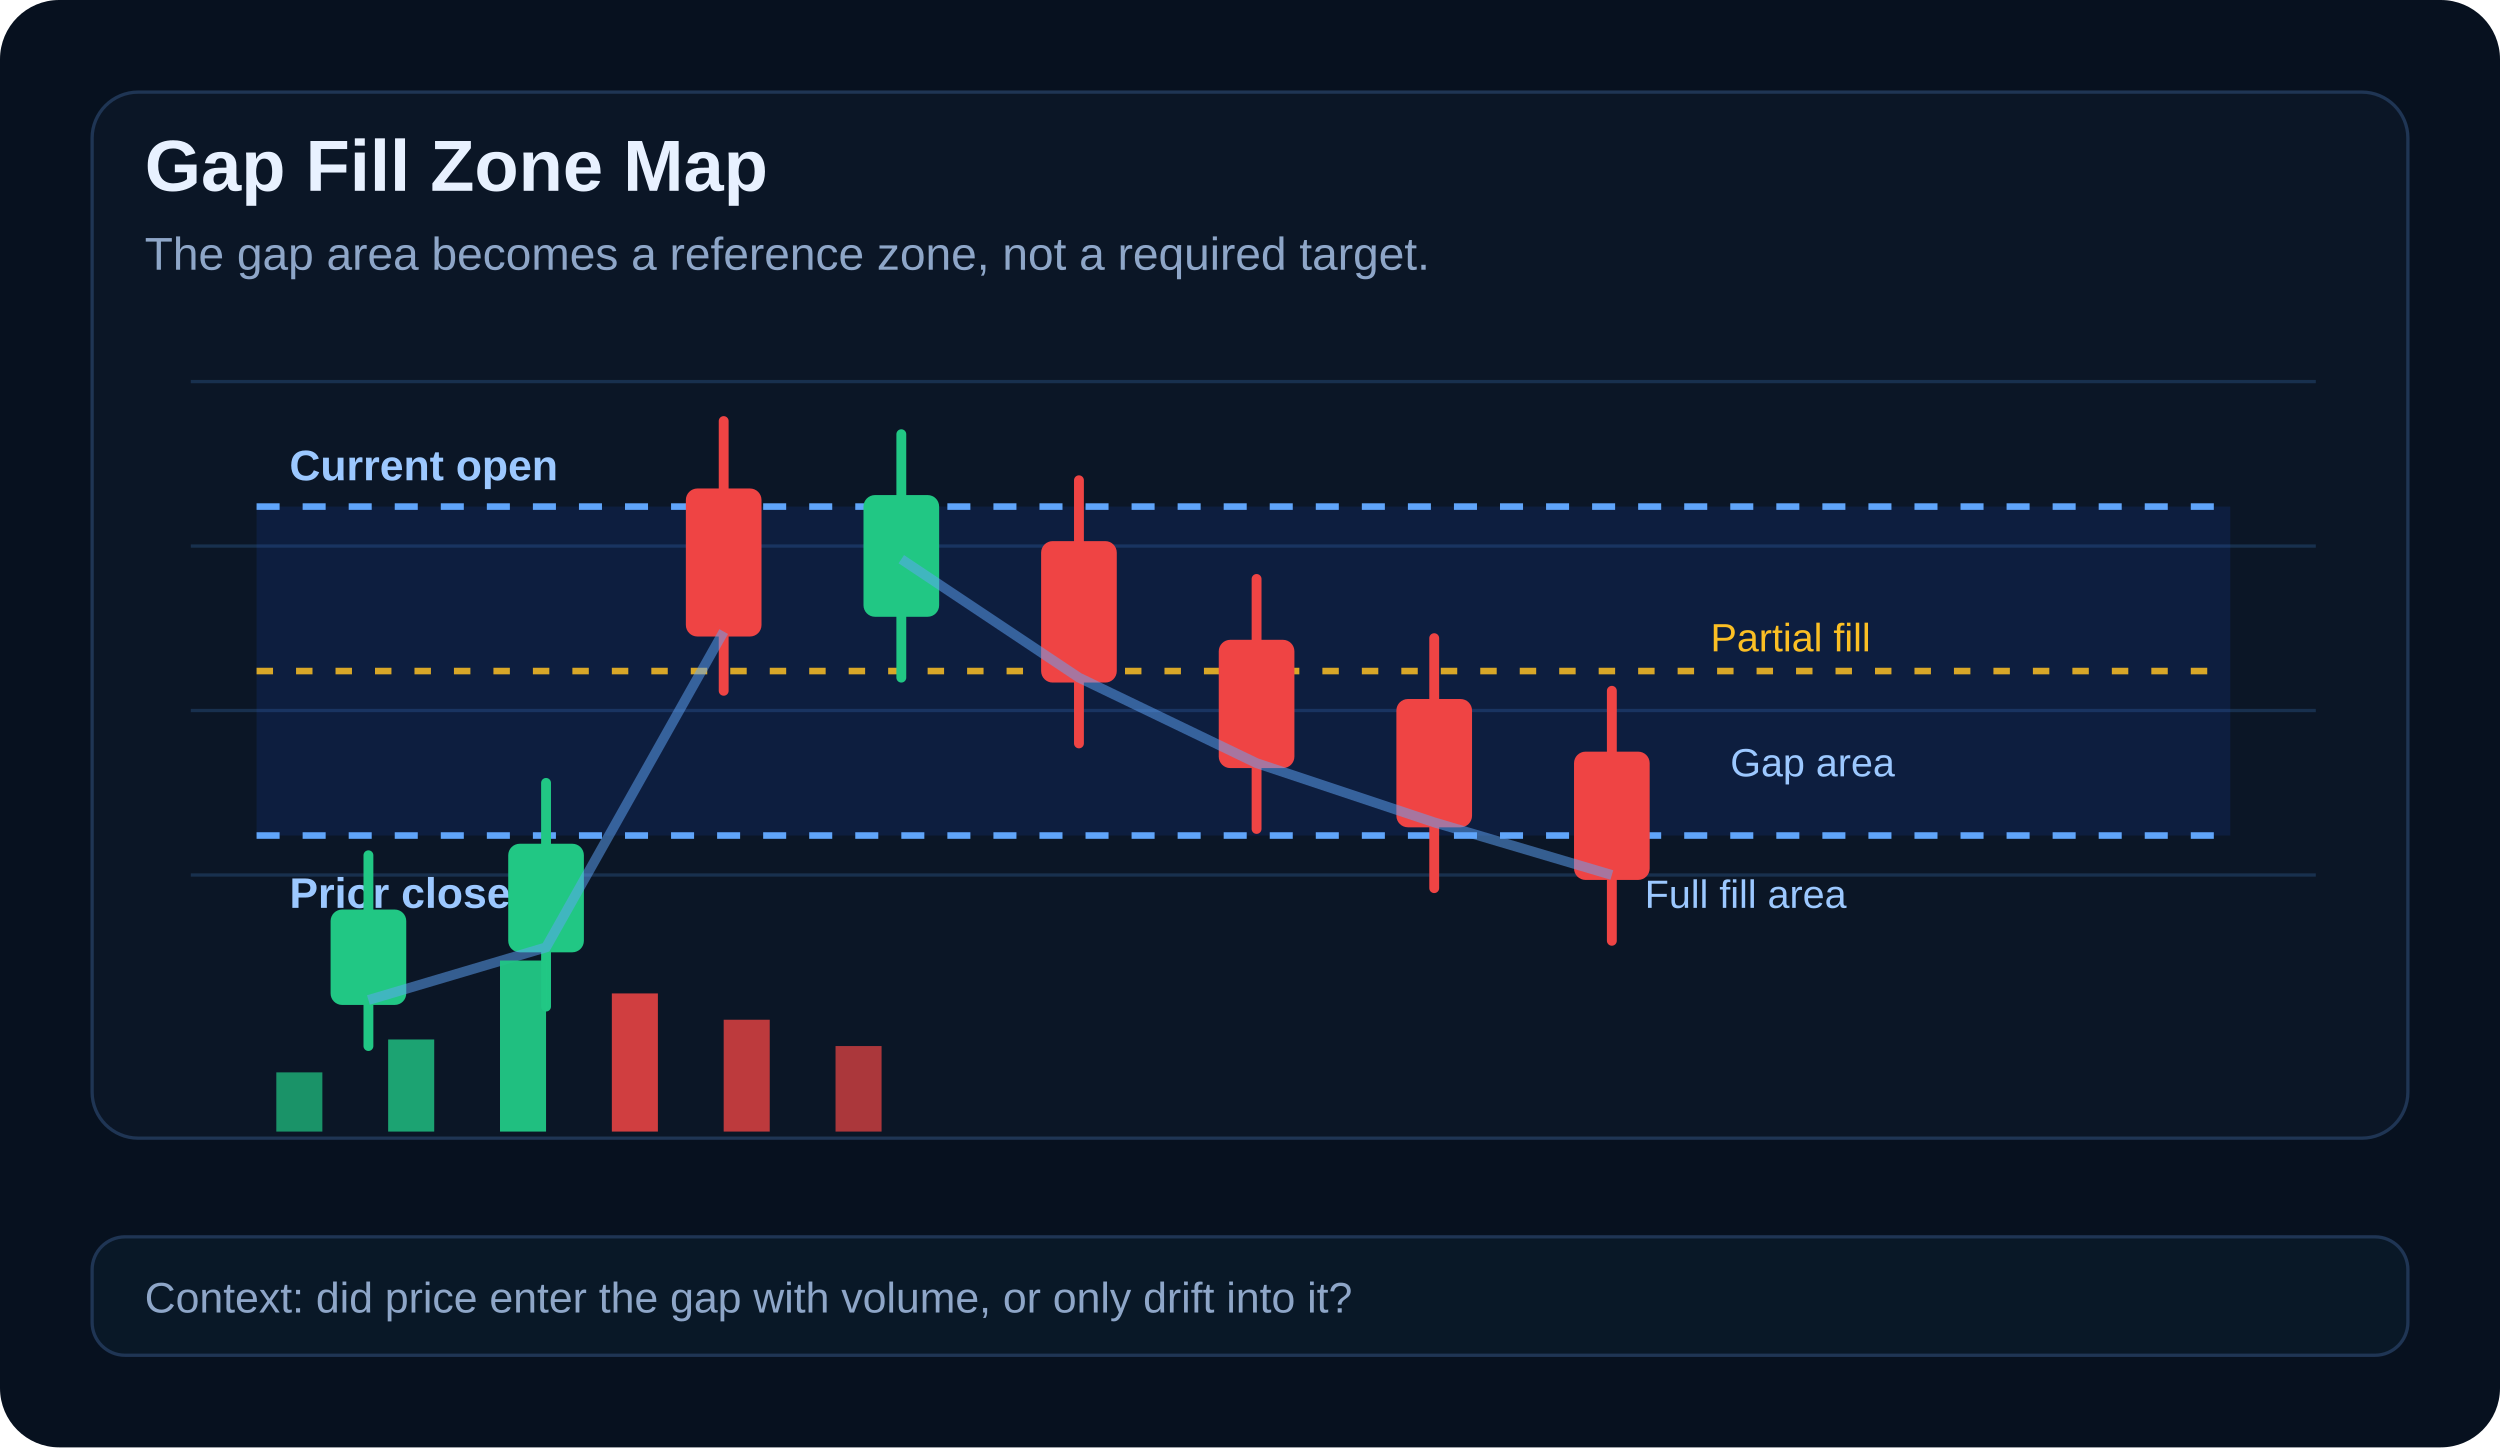
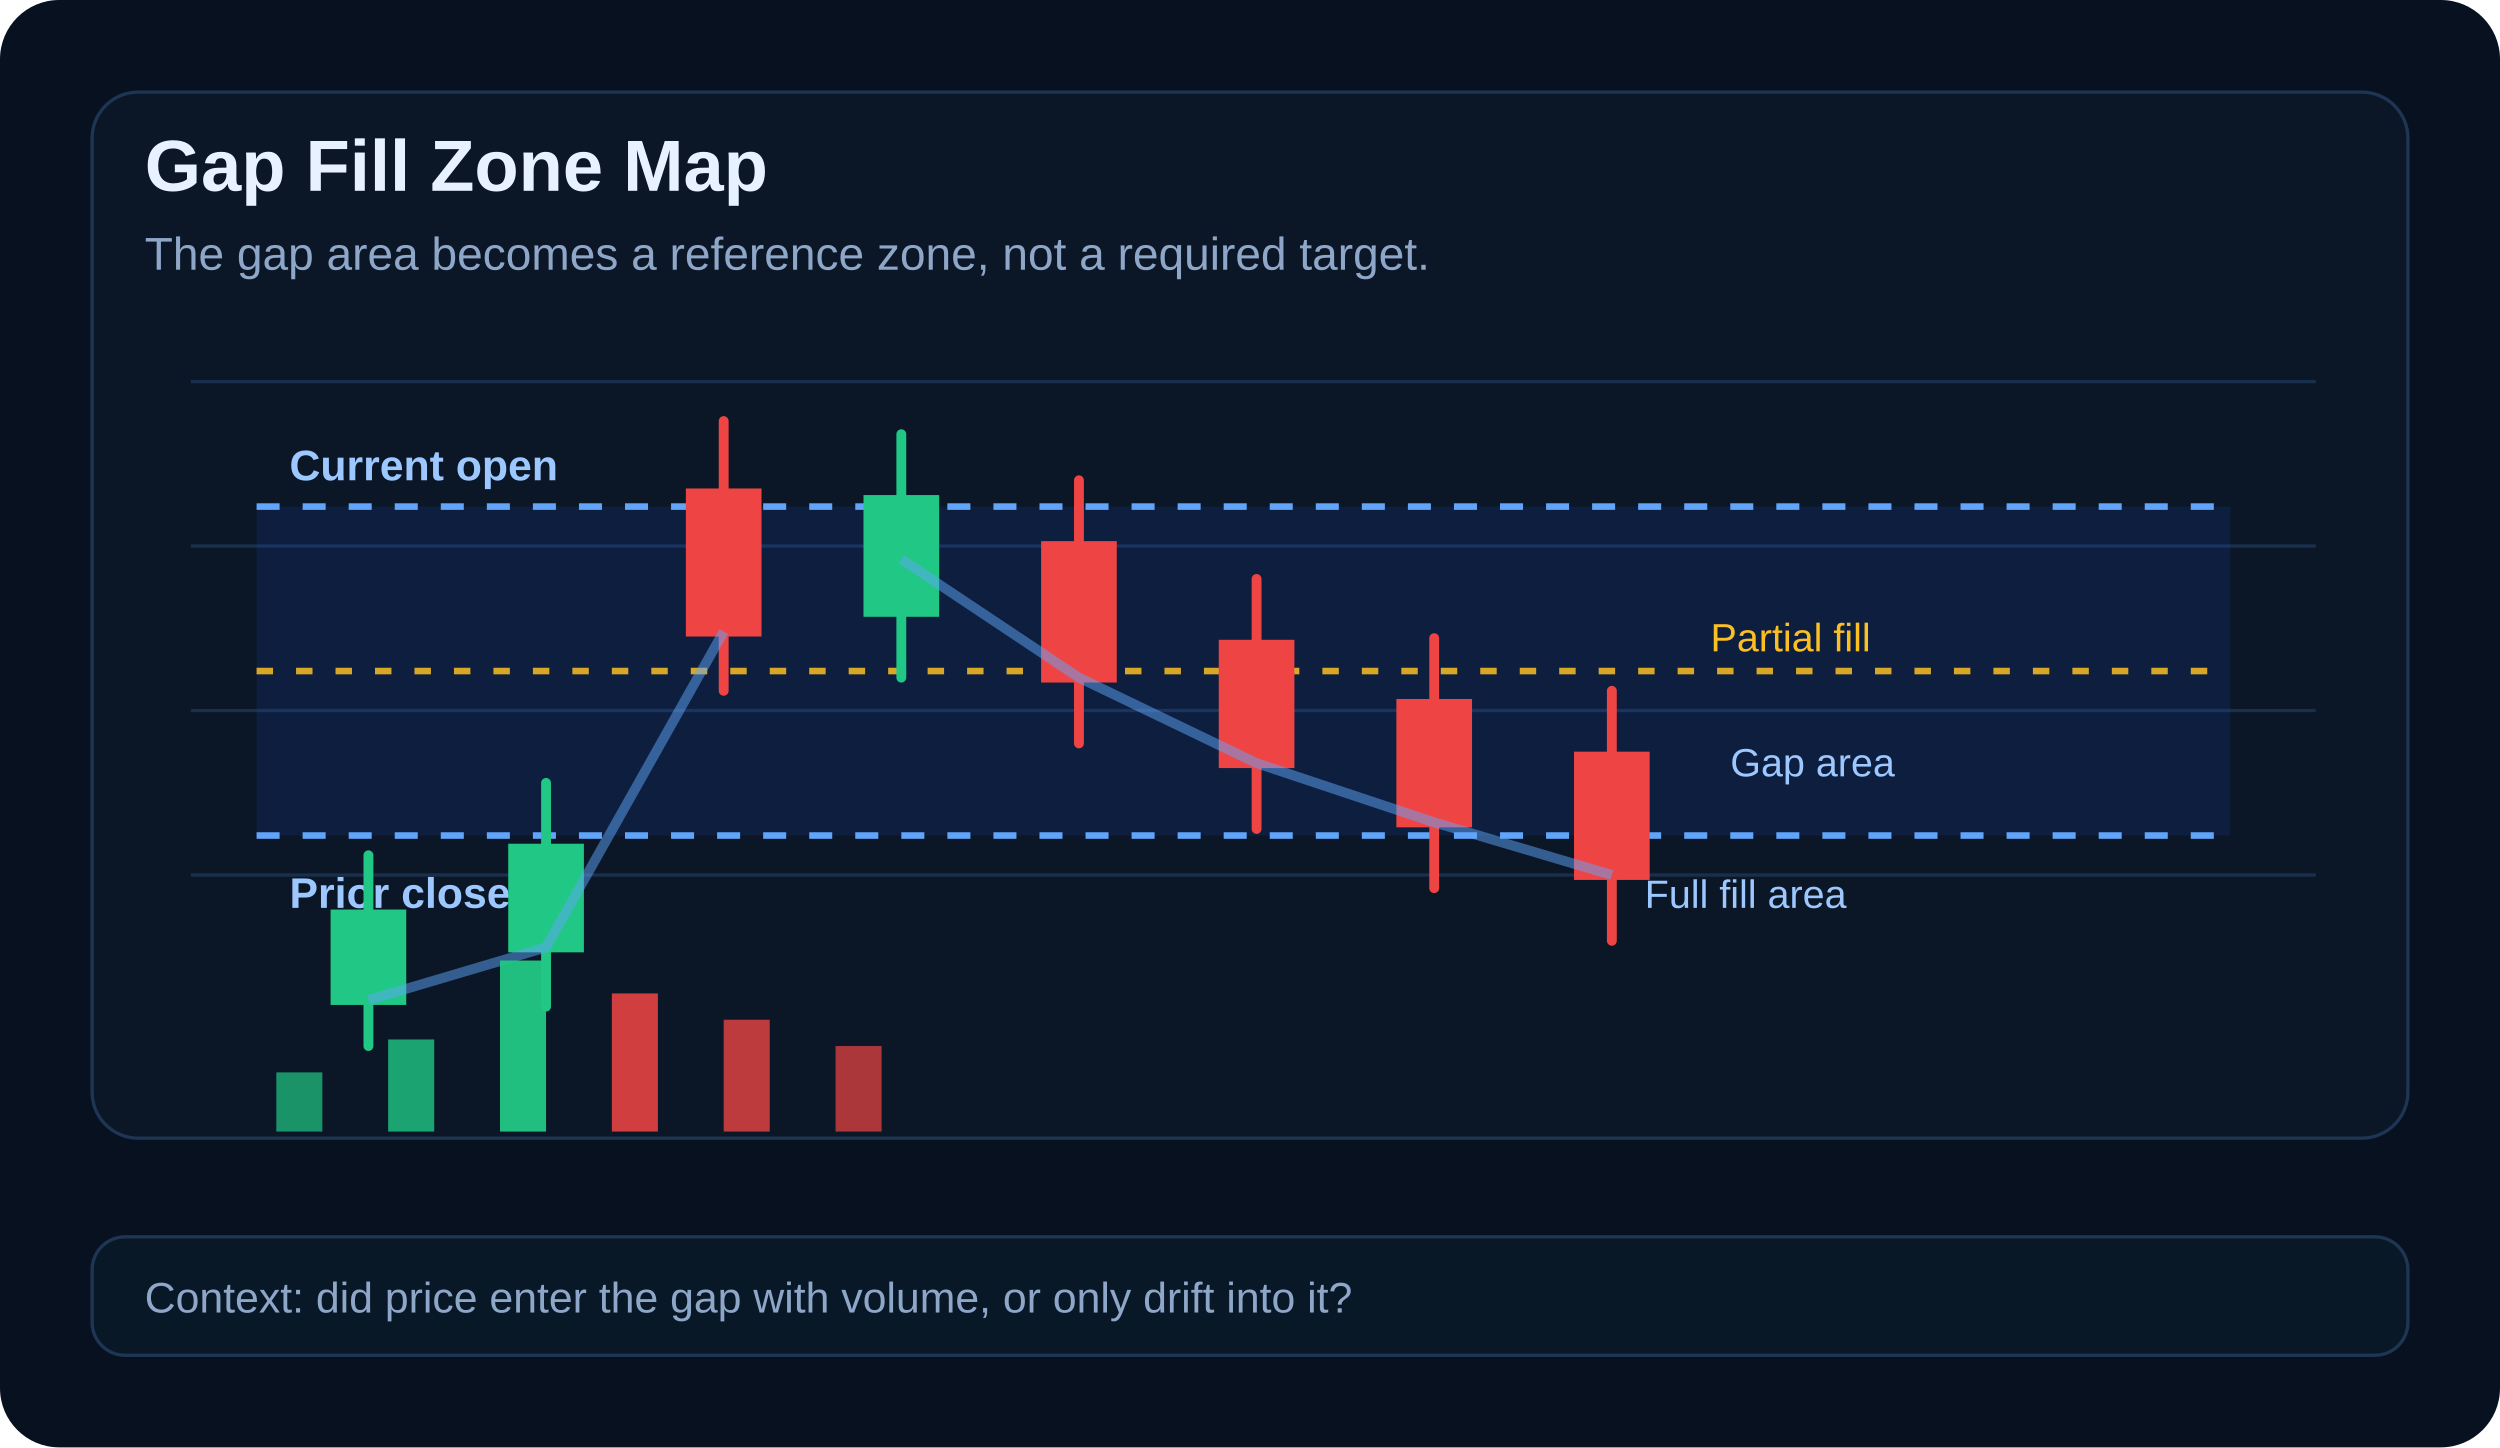
<svg xmlns="http://www.w3.org/2000/svg" viewBox="0 0 760 440" role="img" aria-labelledby="title desc">
  <rect width="760" height="440" rx="18" fill="#07111f" />
  <rect x="28" y="28" width="704" height="318" rx="14" fill="#0b1626" stroke="#1f3554" />
  <text x="44" y="58" fill="#e8f1ff" font-family="Arial, sans-serif" font-size="22" font-weight="700">Gap Fill Zone Map</text>
  <text x="44" y="82" fill="#8ea6c8" font-family="Arial, sans-serif" font-size="14">The gap area becomes a reference zone, not a required target.</text>
  <g stroke="#18304e" stroke-width="1">
    <line x1="58" y1="116" x2="704" y2="116" />
    <line x1="58" y1="166" x2="704" y2="166" />
    <line x1="58" y1="216" x2="704" y2="216" />
    <line x1="58" y1="266" x2="704" y2="266" />
  </g>
  <rect x="78" y="154" width="600" height="100" fill="#1d4ed8" opacity=".14" />
  <line x1="78" y1="154" x2="678" y2="154" stroke="#60a5fa" stroke-width="2" stroke-dasharray="7 7" />
  <line x1="78" y1="254" x2="678" y2="254" stroke="#60a5fa" stroke-width="2" stroke-dasharray="7 7" />
  <line x1="78" y1="204" x2="678" y2="204" stroke="#fbbf24" stroke-width="2" stroke-dasharray="5 7" opacity=".85" />
  <text x="88" y="146" fill="#9cc8ff" font-family="Arial, sans-serif" font-size="13" font-weight="700">Current open</text>
  <text x="88" y="276" fill="#9cc8ff" font-family="Arial, sans-serif" font-size="13" font-weight="700">Prior close</text>
  <text x="520" y="198" fill="#fbbf24" font-family="Arial, sans-serif" font-size="12">Partial fill</text>
  <text x="526" y="236" fill="#9cc8ff" font-family="Arial, sans-serif" font-size="12">Gap area</text>
  <text x="500" y="276" fill="#9cc8ff" font-family="Arial, sans-serif" font-size="12">Full fill area</text>
  <g stroke-linecap="round" stroke-width="3">
    <g stroke="#21c784" fill="#21c784">
      <line x1="112" y1="260" x2="112" y2="318" />
-       <rect x="102" y="278" width="20" height="26" rx="2" />
+       <rect x="102" y="278" width="20" height="26" />
      <line x1="166" y1="238" x2="166" y2="306" />
-       <rect x="156" y="258" width="20" height="30" rx="2" />
+       <rect x="156" y="258" width="20" height="30" />
      <line x1="274" y1="132" x2="274" y2="206" />
-       <rect x="264" y="152" width="20" height="34" rx="2" />
+       <rect x="264" y="152" width="20" height="34" />
    </g>
    <g stroke="#ef4444" fill="#ef4444">
      <line x1="220" y1="128" x2="220" y2="210" />
-       <rect x="210" y="150" width="20" height="42" rx="2" />
+       <rect x="210" y="150" width="20" height="42" />
      <line x1="328" y1="146" x2="328" y2="226" />
-       <rect x="318" y="166" width="20" height="40" rx="2" />
+       <rect x="318" y="166" width="20" height="40" />
      <line x1="382" y1="176" x2="382" y2="252" />
-       <rect x="372" y="196" width="20" height="36" rx="2" />
+       <rect x="372" y="196" width="20" height="36" />
      <line x1="436" y1="194" x2="436" y2="270" />
-       <rect x="426" y="214" width="20" height="36" rx="2" />
+       <rect x="426" y="214" width="20" height="36" />
      <line x1="490" y1="210" x2="490" y2="286" />
-       <rect x="480" y="230" width="20" height="36" rx="2" />
+       <rect x="480" y="230" width="20" height="36" />
    </g>
  </g>
  <path d="M112 304 L166 288 L220 192 M274 170 L328 206 L382 232 L436 250 L490 266" fill="none" stroke="#60a5fa" stroke-width="3" opacity=".5" />
  <g>
    <rect x="84" y="326" width="14" height="18" fill="#21c784" opacity=".7" />
    <rect x="118" y="316" width="14" height="28" fill="#21c784" opacity=".8" />
    <rect x="152" y="292" width="14" height="52" fill="#21c784" opacity=".95" />
    <rect x="186" y="302" width="14" height="42" fill="#ef4444" opacity=".86" />
    <rect x="220" y="310" width="14" height="34" fill="#ef4444" opacity=".78" />
    <rect x="254" y="318" width="14" height="26" fill="#ef4444" opacity=".7" />
  </g>
  <rect x="28" y="376" width="704" height="36" rx="10" fill="#091827" stroke="#1f3554" />
  <text x="44" y="399" fill="#8ea6c8" font-family="Arial, sans-serif" font-size="13">Context: did price enter the gap with volume, or only drift into it?</text>
</svg>
